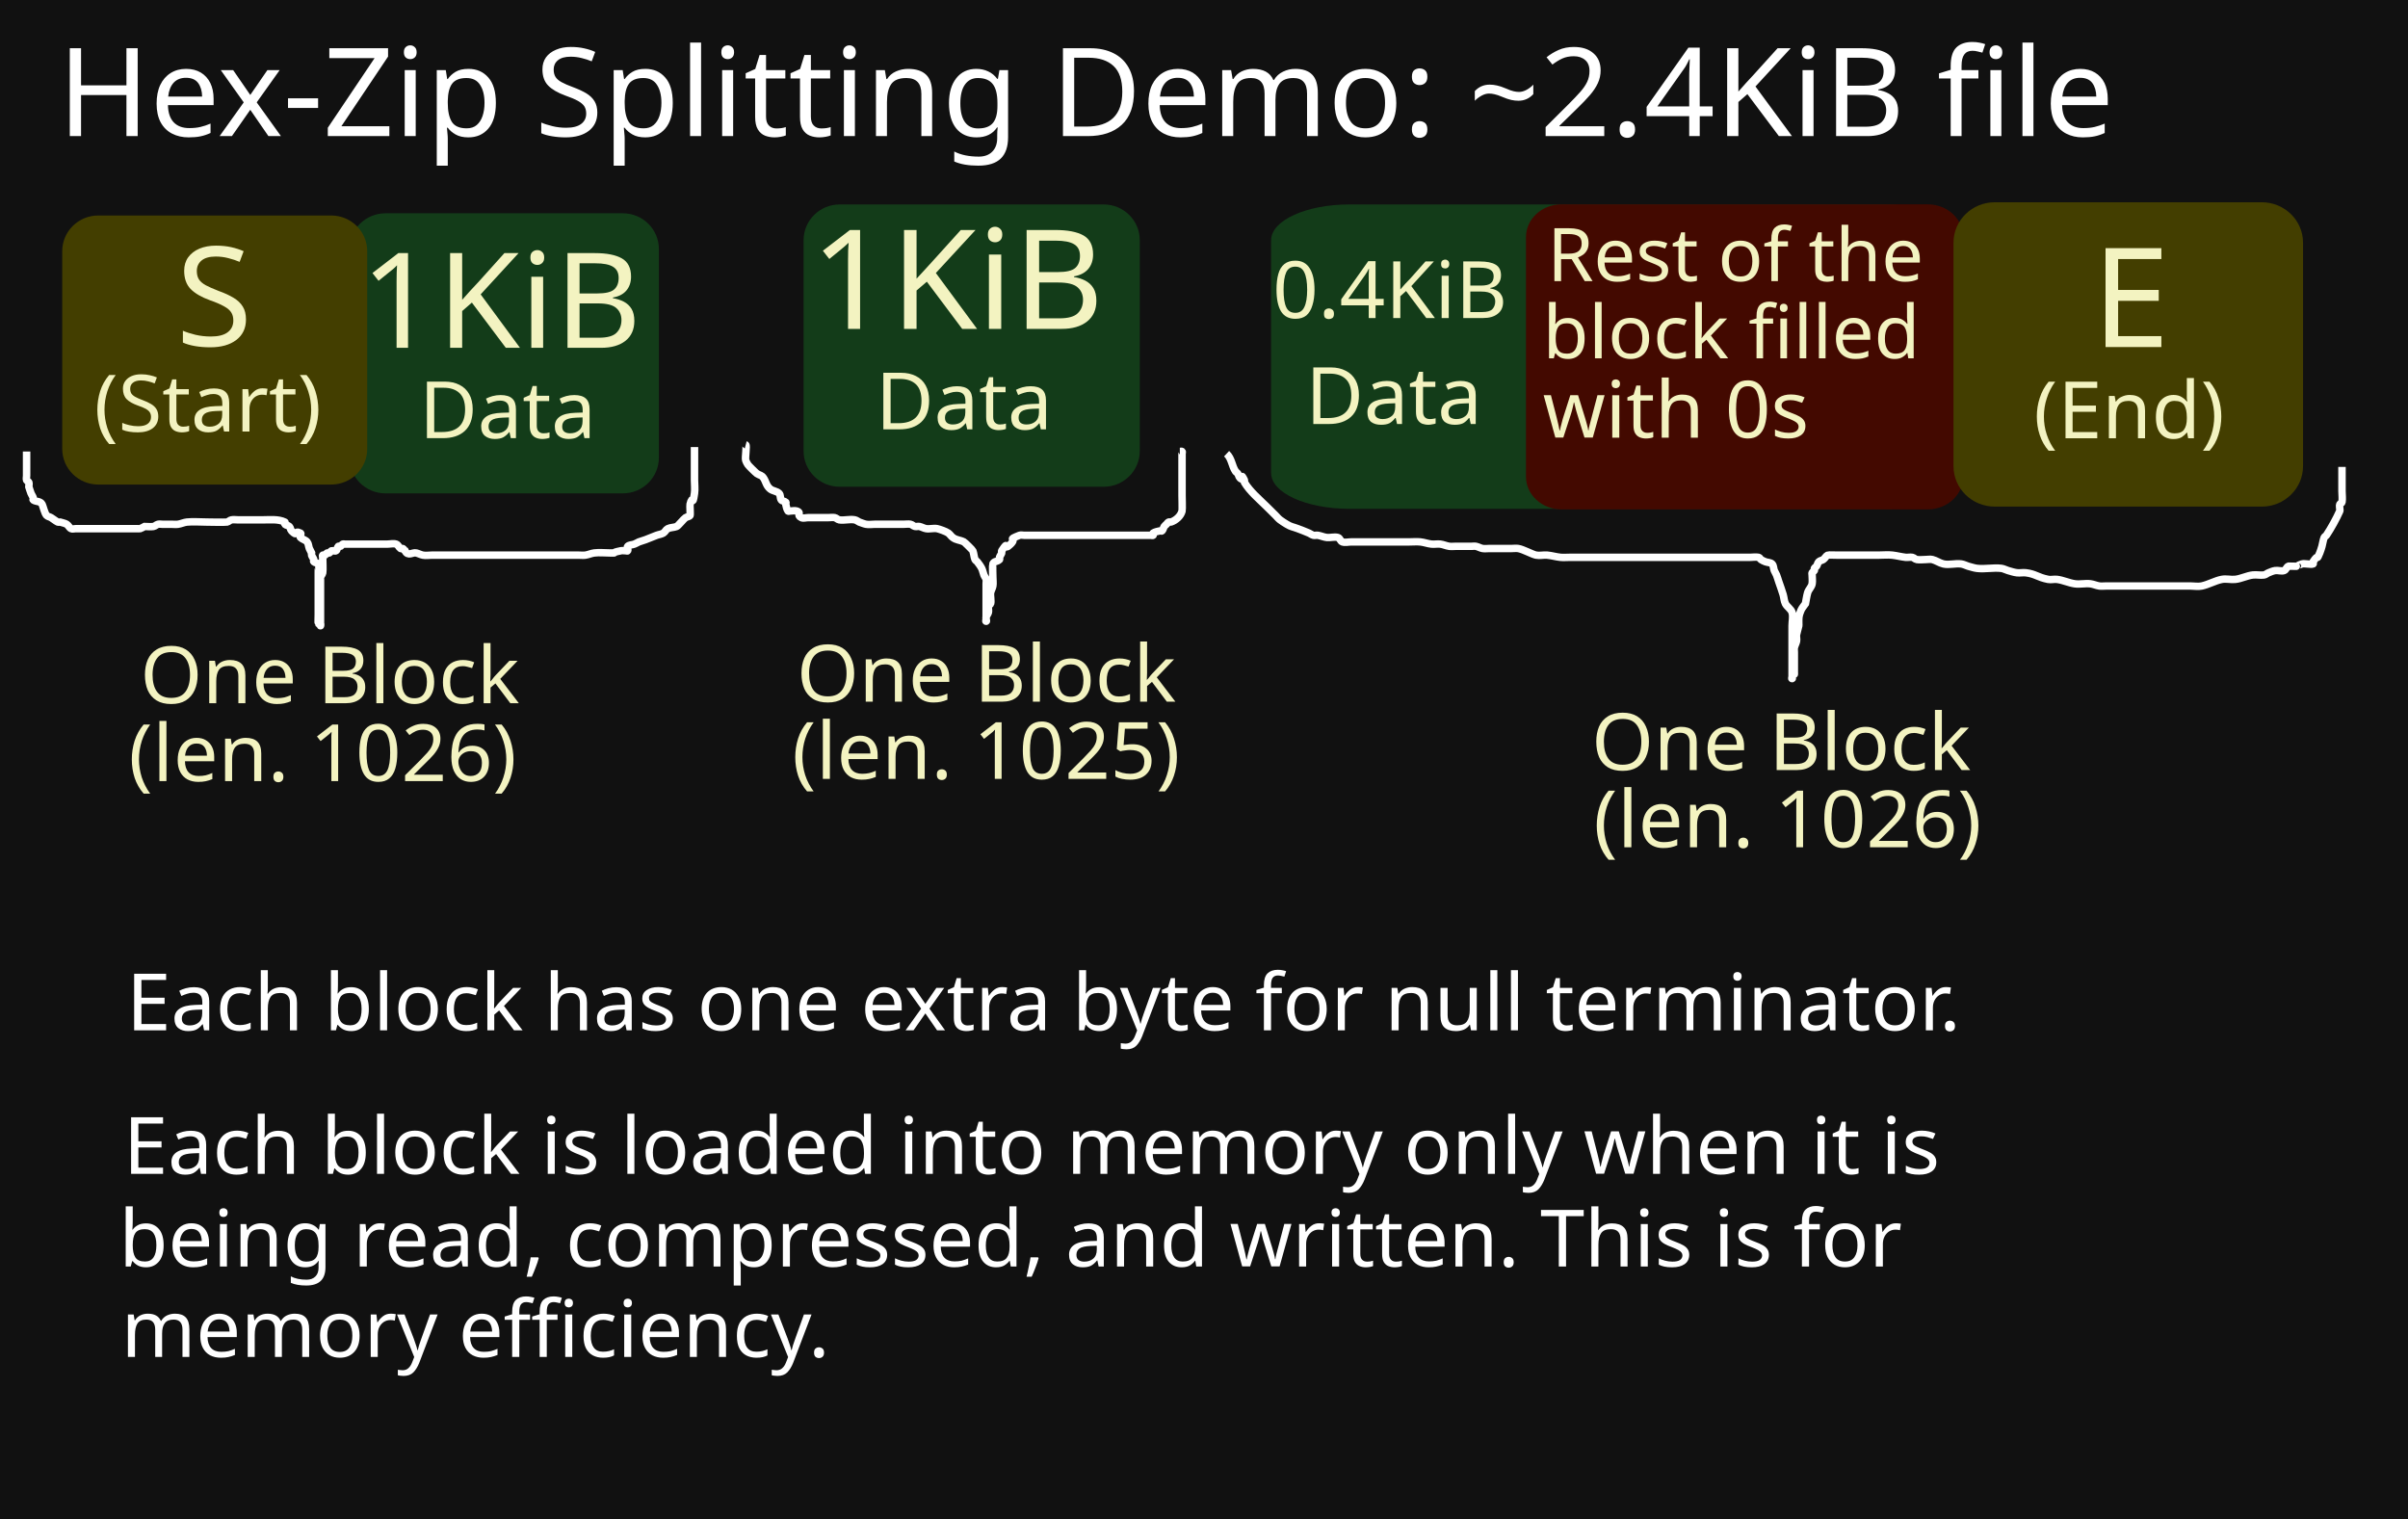
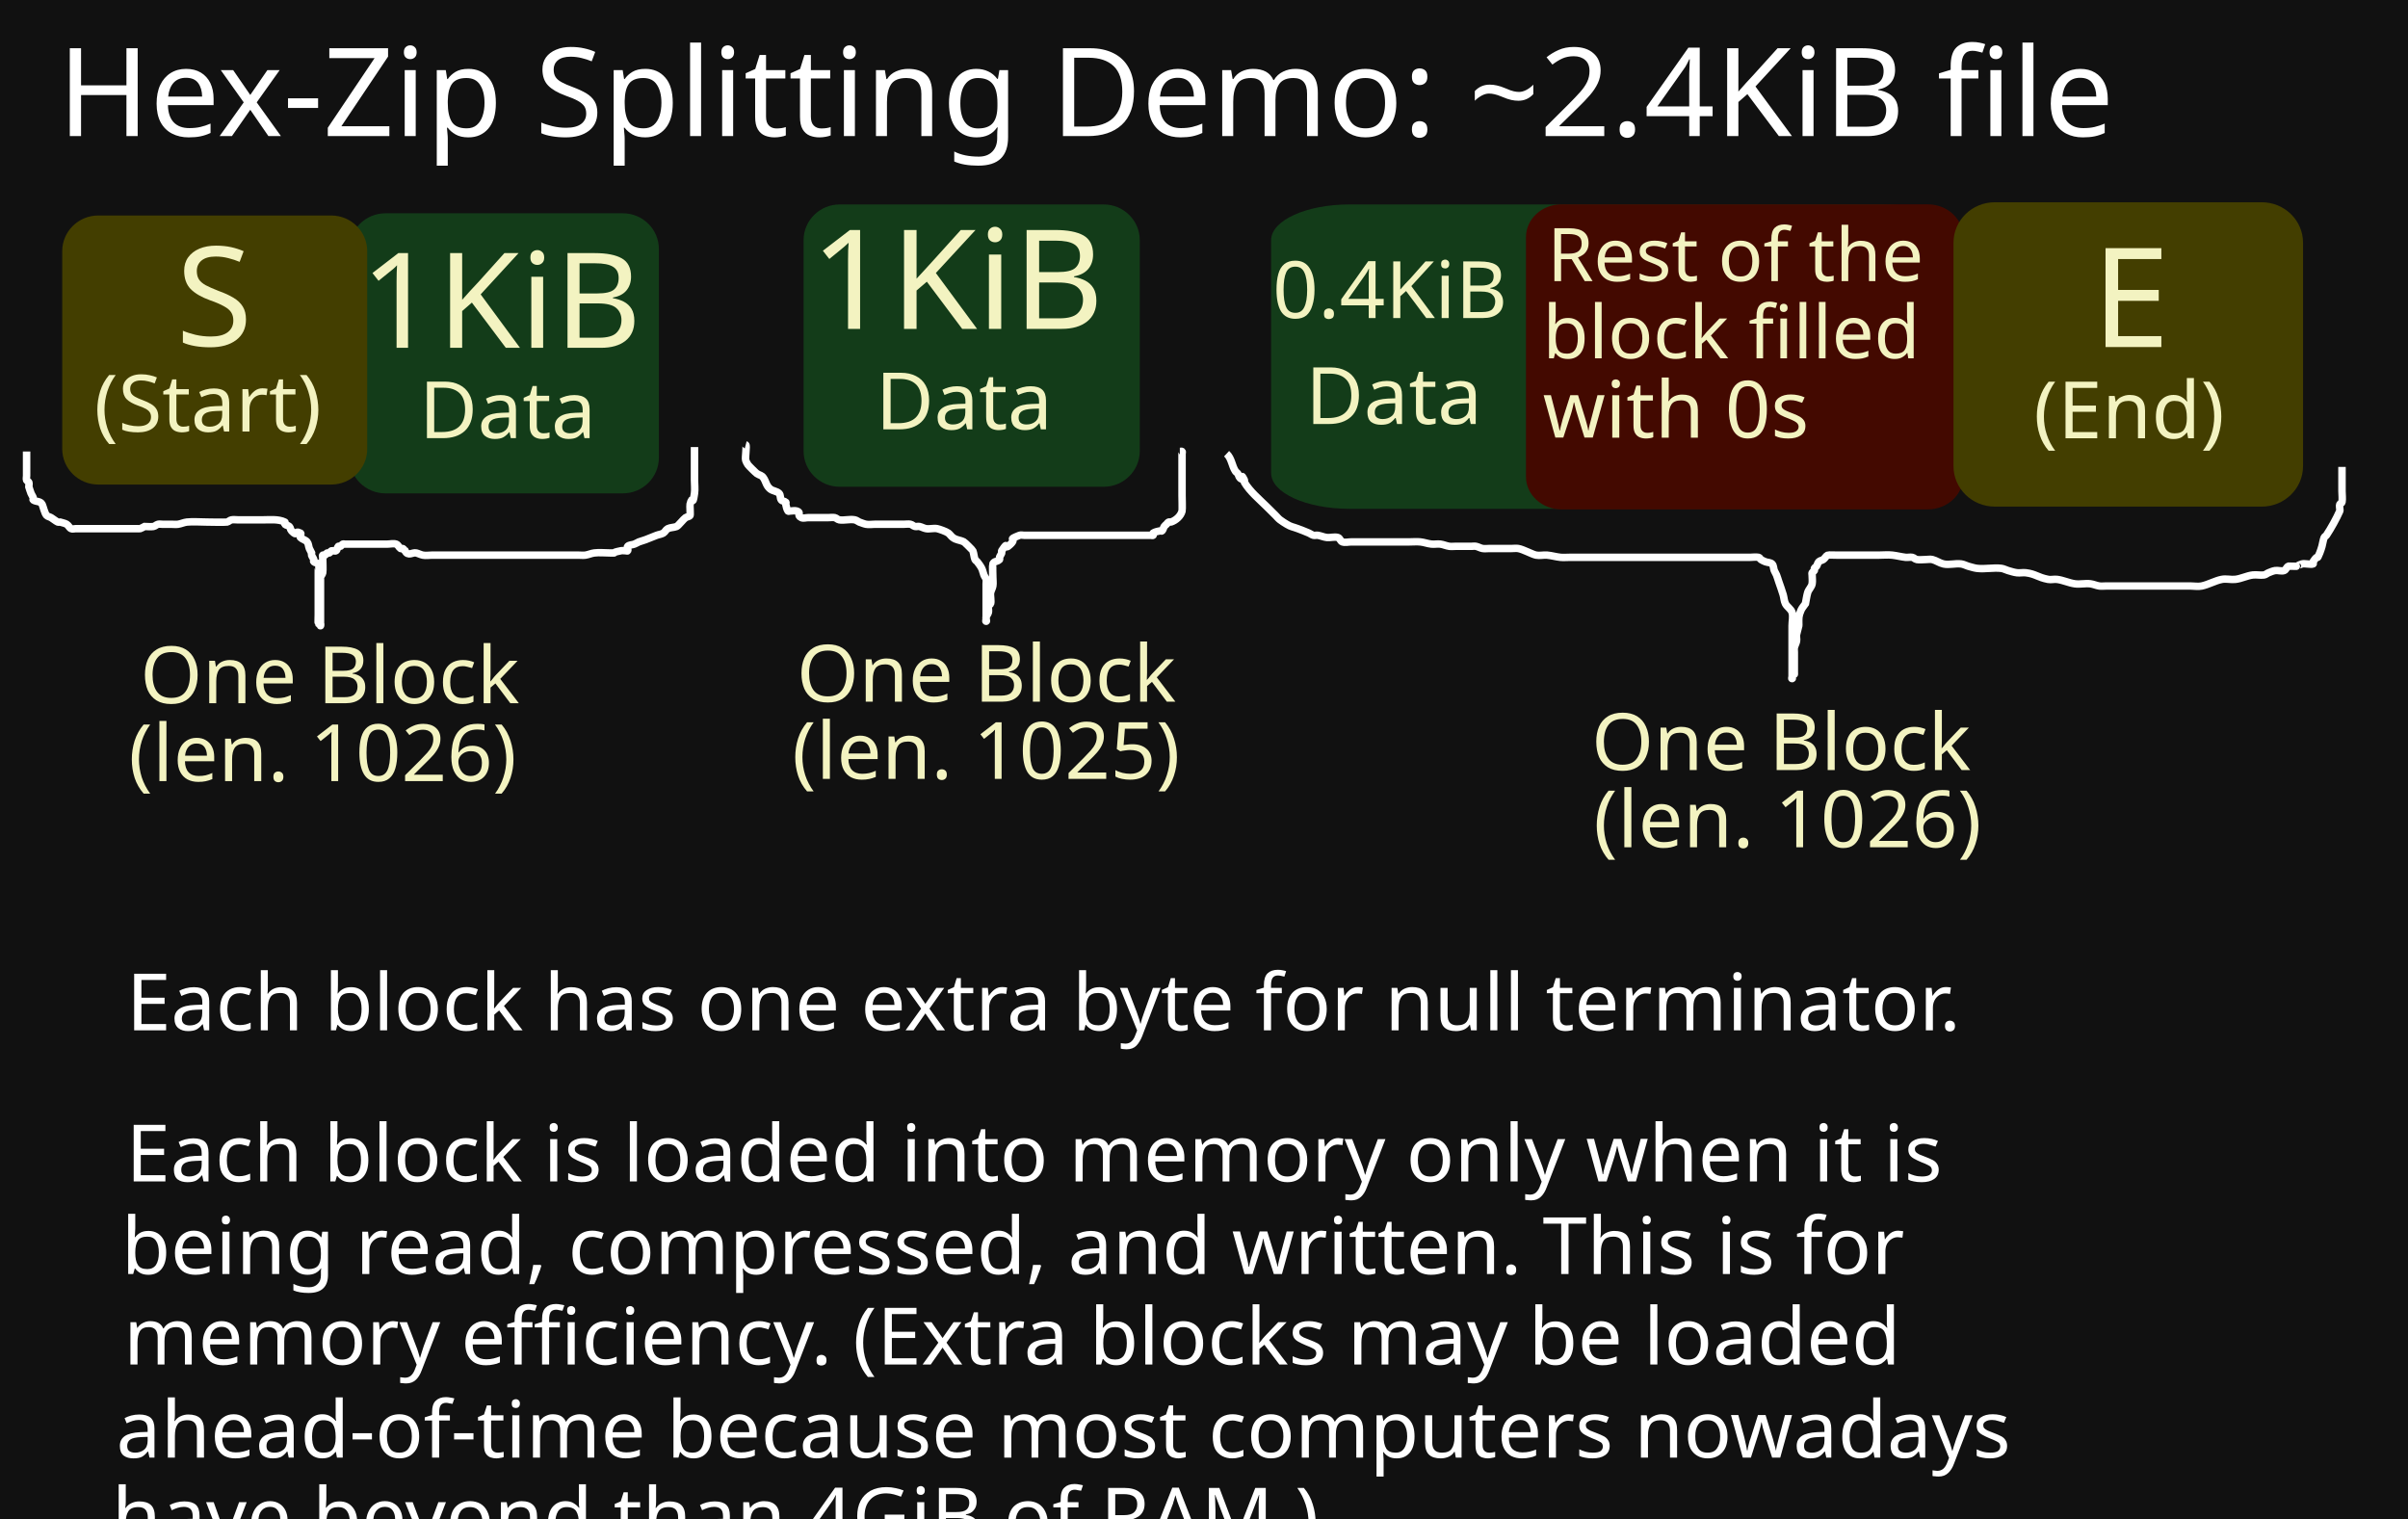
<svg xmlns="http://www.w3.org/2000/svg" xmlns:xlink="http://www.w3.org/1999/xlink" width="144.274mm" height="90.98mm" viewBox="0 0 144.274 90.98" version="1.1" id="svg5">
  <defs id="defs2">
    <linearGradient id="linearGradient944">
      <stop style="stop-color:black;stop-opacity:1;" offset="0" id="stop940" />
      <stop style="stop-color:black;stop-opacity:0;" offset="1" id="stop942" />
    </linearGradient>
    <linearGradient xlink:href="#linearGradient944" id="linearGradient946" x1="104.074" y1="8.477" x2="410.264" y2="8.477" gradientUnits="userSpaceOnUse" />
  </defs>
  <g id="layer1">
    <rect id="rect429" width="169.691" height="119.967" x="-12.964" y="-11.918" style="fill:#111111;fill-opacity:1;stroke-width:0.265" ry="4.495" />
    <text xml:space="preserve" style="font-size:16.589px;line-height:125%;font-family:sans-serif;-inkscape-font-specification:'sans-serif, Normal';letter-spacing:0px;word-spacing:0px;fill:#ffffff;fill-opacity:1;stroke:none;stroke-width:1px;stroke-linecap:butt;stroke-linejoin:miter;stroke-opacity:1;font-weight:normal;font-style:normal;font-stretch:normal;font-variant:normal;font-variant-ligatures:normal;font-variant-caps:normal;font-variant-numeric:normal;font-variant-east-asian:normal" x="102.263" y="13.377" id="text753" transform="matrix(0.4487052,0,0,0.4444877,-42.42494,2.207392)">
      <tspan x="102.263" y="13.377" id="tspan755" style="fill:white;fill-opacity:1;-inkscape-font-specification:'sans-serif, Normal';font-family:sans-serif;font-weight:normal;font-style:normal;font-stretch:normal;font-variant:normal;font-size:16.589px;font-variant-ligatures:normal;font-variant-caps:normal;font-variant-numeric:normal;font-variant-east-asian:normal">Hex-Zip Splitting Demo: ~2.4KiB file</tspan>
    </text>
    <rect style="fill:#133c19;fill-opacity:1;stroke:none;stroke-width:0.064;stroke-linecap:square;stroke-linejoin:round" id="rect1000" width="41.322" height="37.754" x="12.188" y="29.728" transform="matrix(0.4487052,0,0,0.4444877,15.46629,-0.4353314)" ry="4.817" />
    <rect style="fill:#133c19;fill-opacity:1;stroke:none;stroke-width:0.064;stroke-linecap:square;stroke-linejoin:round" id="rect1002" width="44.889" height="38.052" x="54.996" y="30.917" transform="matrix(0.4487052,0,0,0.4444877,23.46969,-1.492421)" ry="4.817" />
    <rect style="fill:#133c19;fill-opacity:1;stroke:none;stroke-width:0.064;stroke-linecap:square;stroke-linejoin:round" id="rect1004" width="42.511" height="41.024" x="104.939" y="27.052" transform="matrix(0.9727176,0,0,0.4444877,-25.91724,0.2253495)" ry="4.817" />
    <text xml:space="preserve" style="font-size:17.877px;line-height:125%;font-family:sans-serif;-inkscape-font-specification:'sans-serif, Normal';letter-spacing:0px;word-spacing:0px;fill:#f3f3c1;fill-opacity:1;stroke:none;stroke-width:1px;stroke-linecap:butt;stroke-linejoin:miter;stroke-opacity:1;font-weight:normal;font-style:normal;font-stretch:normal;font-variant:normal;font-variant-ligatures:normal;font-variant-caps:normal;font-variant-numeric:normal;font-variant-east-asian:normal" x="18.431" y="46.673" id="text1023" transform="matrix(0.4487052,0,0,0.4444877,13.33206,0.09321333)">
      <tspan id="tspan1021" x="18.431" y="46.673">1KiB</tspan>
    </text>
    <text xml:space="preserve" style="font-size:18.667px;line-height:125%;font-family:sans-serif;-inkscape-font-specification:'sans-serif, Normal';letter-spacing:0px;word-spacing:0px;fill:#f3f3c1;fill-opacity:1;stroke:none;stroke-width:1px;stroke-linecap:butt;stroke-linejoin:miter;stroke-opacity:1" x="18.431" y="46.673" id="text1023-3" transform="matrix(0.4487052,0,0,0.4444877,40.29029,-1.040937)">
      <tspan id="tspan1021-6" x="18.431" y="46.673">1KiB</tspan>
    </text>
    <text xml:space="preserve" style="font-size:8.336px;line-height:125%;font-family:sans-serif;-inkscape-font-specification:'sans-serif, Normal';letter-spacing:0px;word-spacing:0px;fill:#f3f3c1;fill-opacity:1;stroke:none;stroke-width:0.447px;stroke-linecap:butt;stroke-linejoin:miter;stroke-opacity:1" x="75.888" y="19.144" id="text1023-1" transform="scale(1.004733,0.9952893)">
      <tspan x="75.888" y="19.144" style="font-style:normal;font-variant:normal;font-weight:normal;font-stretch:normal;font-size:4.764px;font-family:sans-serif;-inkscape-font-specification:'sans-serif, Normal';font-variant-ligatures:normal;font-variant-caps:normal;font-variant-numeric:normal;font-variant-east-asian:normal;stroke-width:0.447px" id="tspan1746">0.4KiB</tspan>
    </text>
    <text xml:space="preserve" style="font-size:18.667px;line-height:125%;font-family:sans-serif;-inkscape-font-specification:'sans-serif, Normal';letter-spacing:0px;word-spacing:0px;fill:#f3f3c1;fill-opacity:1;stroke:none;stroke-width:1px;stroke-linecap:butt;stroke-linejoin:miter;stroke-opacity:1" x="18.431" y="46.673" id="text1023-1-42" transform="matrix(0.4487052,0,0,0.4444877,16.8485,5.506976)">
      <tspan x="18.431" y="46.673" style="font-style:normal;font-variant:normal;font-weight:normal;font-stretch:normal;font-size:10.667px;font-family:sans-serif;-inkscape-font-specification:'sans-serif, Normal';font-variant-ligatures:normal;font-variant-caps:normal;font-variant-numeric:normal;font-variant-east-asian:normal" id="tspan1140-6">Data</tspan>
    </text>
    <rect style="fill:#430900;fill-opacity:1;stroke:none;stroke-width:0.068;stroke-linecap:square;stroke-linejoin:round;stroke-dasharray:none;paint-order:stroke fill markers" id="rect1196" width="59.158" height="44.889" x="138.829" y="26.458" transform="matrix(0.4428242,0,0,0.40719,29.95118,1.468419)" ry="4.817" />
    <text xml:space="preserve" style="font-size:9.977px;line-height:125%;font-family:sans-serif;-inkscape-font-specification:'sans-serif, Normal';letter-spacing:0px;word-spacing:0px;fill:#f3f3c1;fill-opacity:1;stroke:none;stroke-width:1px;stroke-linecap:butt;stroke-linejoin:miter;stroke-opacity:1;font-weight:normal;font-style:normal;font-stretch:normal;font-variant:normal;font-variant-ligatures:normal;font-variant-caps:normal;font-variant-numeric:normal;font-variant-east-asian:normal" x="18.431" y="46.673" id="text1023-1-9" transform="matrix(0.4487052,0,0,0.4444877,84.42768,-3.90314)">
      <tspan x="18.431" y="46.673" style="font-style:normal;font-variant:normal;font-weight:normal;font-stretch:normal;font-size:9.977px;font-family:sans-serif;-inkscape-font-specification:'sans-serif, Normal';font-variant-ligatures:normal;font-variant-caps:normal;font-variant-numeric:normal;font-variant-east-asian:normal" id="tspan1269">Rest of the</tspan>
    </text>
    <text xml:space="preserve" style="font-size:9.977px;line-height:125%;font-family:sans-serif;-inkscape-font-specification:'sans-serif, Normal';letter-spacing:0px;word-spacing:0px;fill:#f3f3c1;fill-opacity:1;stroke:none;stroke-width:1px;stroke-linecap:butt;stroke-linejoin:miter;stroke-opacity:1;font-weight:normal;font-style:normal;font-stretch:normal;font-variant:normal;font-variant-ligatures:normal;font-variant-caps:normal;font-variant-numeric:normal;font-variant-east-asian:normal" x="18.431" y="46.673" id="text1023-1-8" transform="matrix(0.4487052,0,0,0.4444877,84.1609,0.7216264)">
      <tspan x="18.431" y="46.673" style="font-style:normal;font-variant:normal;font-weight:normal;font-stretch:normal;font-size:9.977px;font-family:sans-serif;-inkscape-font-specification:'sans-serif, Normal';font-variant-ligatures:normal;font-variant-caps:normal;font-variant-numeric:normal;font-variant-east-asian:normal" id="tspan1140-1">block filled</tspan>
    </text>
    <text xml:space="preserve" style="font-size:18.667px;line-height:125%;font-family:sans-serif;-inkscape-font-specification:'sans-serif, Normal';letter-spacing:0px;word-spacing:0px;fill:#f3f3c1;fill-opacity:1;stroke:none;stroke-width:1px;stroke-linecap:butt;stroke-linejoin:miter;stroke-opacity:1" x="18.431" y="46.673" id="text1023-1-4" transform="matrix(0.4487052,0,0,0.4444877,84.1609,5.478529)">
      <tspan x="18.431" y="46.673" style="font-style:normal;font-variant:normal;font-weight:normal;font-stretch:normal;font-size:10.667px;font-family:sans-serif;-inkscape-font-specification:'sans-serif, Normal';font-variant-ligatures:normal;font-variant-caps:normal;font-variant-numeric:normal;font-variant-east-asian:normal" id="tspan1140-13">with 0s</tspan>
    </text>
    <rect style="fill:#433e00;fill-opacity:1;stroke:none;stroke-width:0.064;stroke-linecap:square;stroke-linejoin:round;stroke-dasharray:none;paint-order:stroke fill markers" id="rect1387" width="40.727" height="36.268" x="9.81" y="32.106" transform="matrix(0.4487052,0,0,0.4444877,-0.6738892,-1.360285)" ry="4.817" />
    <rect style="fill:#433e00;fill-opacity:1;stroke:none;stroke-width:0.064;stroke-linecap:square;stroke-linejoin:round;stroke-dasharray:none;paint-order:stroke fill markers" id="rect1387-9" width="40.727" height="36.268" x="9.81" y="32.106" transform="matrix(0.5142096,0,0,0.5027812,111.9983,-4.024669)" ry="4.817" />
    <text xml:space="preserve" style="font-size:18.667px;line-height:125%;font-family:sans-serif;-inkscape-font-specification:'sans-serif, Normal';letter-spacing:0px;word-spacing:0px;fill:none;stroke:black;stroke-width:1px;stroke-linecap:butt;stroke-linejoin:miter;stroke-opacity:1" x="24.971" y="42.808" id="text1569" transform="scale(0.2645833)">
      <tspan id="tspan1567" x="24.971" y="42.808" />
    </text>
    <text xml:space="preserve" style="font-size:18.667px;line-height:125%;font-family:sans-serif;-inkscape-font-specification:'sans-serif, Normal';letter-spacing:0px;word-spacing:0px;fill:#f3f3c1;fill-opacity:1;stroke:none;stroke-width:1px;stroke-linecap:butt;stroke-linejoin:miter;stroke-opacity:1" x="18.431" y="46.673" id="text1023-3-5" transform="matrix(0.4487052,0,0,0.4444877,2.260791,-0.02056683)">
      <tspan id="tspan1021-6-0" x="18.431" y="46.673">S</tspan>
    </text>
    <text xml:space="preserve" style="font-size:18.667px;line-height:125%;font-family:sans-serif;-inkscape-font-specification:'sans-serif, Normal';letter-spacing:0px;word-spacing:0px;fill:#f3f3c1;fill-opacity:1;stroke:none;stroke-width:1px;stroke-linecap:butt;stroke-linejoin:miter;stroke-opacity:1" x="18.431" y="46.673" id="text1023-1-6" transform="matrix(0.4487052,0,0,0.4444877,-2.626431,5.110568)">
      <tspan x="18.431" y="46.673" style="font-style:normal;font-variant:normal;font-weight:normal;font-stretch:normal;font-size:10.667px;font-family:sans-serif;-inkscape-font-specification:'sans-serif, Normal';font-variant-ligatures:normal;font-variant-caps:normal;font-variant-numeric:normal;font-variant-east-asian:normal" id="tspan1140-0">(Start)</tspan>
    </text>
    <text xml:space="preserve" style="font-size:18.667px;line-height:125%;font-family:sans-serif;-inkscape-font-specification:'sans-serif, Normal';letter-spacing:0px;word-spacing:0px;fill:#f3f3c1;fill-opacity:1;stroke:none;stroke-width:1px;stroke-linecap:butt;stroke-linejoin:miter;stroke-opacity:1" x="18.431" y="46.673" id="text1023-1-6-9" transform="matrix(0.4487052,0,0,0.4444877,0.1209625,21.38754)">
      <tspan x="18.431" y="46.673" style="font-style:normal;font-variant:normal;font-weight:normal;font-stretch:normal;font-size:10.667px;font-family:sans-serif;-inkscape-font-specification:'sans-serif, Normal';font-variant-ligatures:normal;font-variant-caps:normal;font-variant-numeric:normal;font-variant-east-asian:normal" id="tspan2875">One Block</tspan>
    </text>
    <text xml:space="preserve" style="font-size:18.667px;line-height:125%;font-family:sans-serif;-inkscape-font-specification:'sans-serif, Normal';letter-spacing:0px;word-spacing:0px;fill:#f3f3c1;fill-opacity:1;stroke:none;stroke-width:1px;stroke-linecap:butt;stroke-linejoin:miter;stroke-opacity:1" x="18.431" y="46.673" id="text1023-1-6-9-1" transform="matrix(0.4487052,0,0,0.4444877,39.45635,21.29519)">
      <tspan x="18.431" y="46.673" style="font-style:normal;font-variant:normal;font-weight:normal;font-stretch:normal;font-size:10.667px;font-family:sans-serif;-inkscape-font-specification:'sans-serif, Normal';font-variant-ligatures:normal;font-variant-caps:normal;font-variant-numeric:normal;font-variant-east-asian:normal" id="tspan2875-4">One Block</tspan>
    </text>
    <text xml:space="preserve" style="font-size:18.667px;line-height:125%;font-family:sans-serif;-inkscape-font-specification:'sans-serif, Normal';letter-spacing:0px;word-spacing:0px;fill:#f3f3c1;fill-opacity:1;stroke:none;stroke-width:1px;stroke-linecap:butt;stroke-linejoin:miter;stroke-opacity:1" x="18.431" y="46.673" id="text1023-1-6-9-4" transform="matrix(0.4487052,0,0,0.4444877,87.07656,25.39141)">
      <tspan x="18.431" y="46.673" style="font-style:normal;font-variant:normal;font-weight:normal;font-stretch:normal;font-size:10.667px;font-family:sans-serif;-inkscape-font-specification:'sans-serif, Normal';font-variant-ligatures:normal;font-variant-caps:normal;font-variant-numeric:normal;font-variant-east-asian:normal" id="tspan2875-9">One Block</tspan>
    </text>
    <text xml:space="preserve" style="font-size:8.336px;line-height:125%;font-family:sans-serif;-inkscape-font-specification:'sans-serif, Normal';letter-spacing:0px;word-spacing:0px;fill:#f3f3c1;fill-opacity:1;stroke:none;stroke-width:0.447px;stroke-linecap:butt;stroke-linejoin:miter;stroke-opacity:1" x="124.745" y="20.893" id="text1023-3-5-5" transform="scale(1.004733,0.9952893)">
      <tspan id="tspan1021-6-0-1" x="124.745" y="20.893" style="stroke-width:0.447px">E</tspan>
    </text>
    <text xml:space="preserve" style="font-size:8.336px;line-height:125%;font-family:sans-serif;-inkscape-font-specification:'sans-serif, Normal';letter-spacing:0px;word-spacing:0px;fill:#f3f3c1;fill-opacity:1;stroke:none;stroke-width:0.447px;stroke-linecap:butt;stroke-linejoin:miter;stroke-opacity:1" x="121.273" y="26.383" id="text1023-1-6-3" transform="scale(1.004733,0.9952893)">
      <tspan x="121.273" y="26.383" style="font-style:normal;font-variant:normal;font-weight:normal;font-stretch:normal;font-size:4.764px;font-family:sans-serif;-inkscape-font-specification:'sans-serif, Normal';font-variant-ligatures:normal;font-variant-caps:normal;font-variant-numeric:normal;font-variant-east-asian:normal;stroke-width:0.447px" id="tspan1140-0-5">(End)</tspan>
    </text>
    <text xml:space="preserve" style="font-size:18.667px;line-height:125%;font-family:sans-serif;-inkscape-font-specification:'sans-serif, Normal';letter-spacing:0px;word-spacing:0px;fill:#f3f3c1;fill-opacity:1;stroke:none;stroke-width:1px;stroke-linecap:butt;stroke-linejoin:miter;stroke-opacity:1" x="18.431" y="46.673" id="text1023-1-2" transform="matrix(0.4487052,0,0,0.4444877,44.19344,4.978431)">
      <tspan x="18.431" y="46.673" style="font-style:normal;font-variant:normal;font-weight:normal;font-stretch:normal;font-size:10.667px;font-family:sans-serif;-inkscape-font-specification:'sans-serif, Normal';font-variant-ligatures:normal;font-variant-caps:normal;font-variant-numeric:normal;font-variant-east-asian:normal" id="tspan1140-4">Data</tspan>
    </text>
    <text xml:space="preserve" style="font-size:8.336px;line-height:125%;font-family:sans-serif;-inkscape-font-specification:'sans-serif, Normal';letter-spacing:0px;word-spacing:0px;fill:#f3f3c1;fill-opacity:1;stroke:none;stroke-width:0.447px;stroke-linecap:butt;stroke-linejoin:miter;stroke-opacity:1" x="77.846" y="25.521" id="text1023-1-0" transform="scale(1.004733,0.9952893)">
      <tspan x="77.846" y="25.521" style="font-style:normal;font-variant:normal;font-weight:normal;font-stretch:normal;font-size:4.764px;font-family:sans-serif;-inkscape-font-specification:'sans-serif, Normal';font-variant-ligatures:normal;font-variant-caps:normal;font-variant-numeric:normal;font-variant-east-asian:normal;stroke-width:0.447px" id="tspan1140">Data</tspan>
    </text>
    <path style="fill:none;stroke:white;stroke-width:1px;stroke-linecap:butt;stroke-linejoin:miter;stroke-opacity:1" d="m 2.675,61.834 c 9e-16,1.09 0,2.18 0,3.27 c 0,0.198 -0.063,0.407 0,0.595 c 0.044,0.133 0.253,0.164 0.297,0.297 c 0.063,0.188 0,0.396 0,0.595 c 0.099,0.297 0.181,0.601 0.297,0.892 c 0.082,0.206 0.227,0.384 0.297,0.595 c 0.031,0.094 -0.082,0.242 0,0.297 c 0.411,0.274 0.945,0.106 1.189,0.595 c 0.116,0.232 0.335,1.227 0.595,1.486 c 0.157,0.157 0.405,0.183 0.595,0.297 c 0.306,0.184 0.572,0.435 0.892,0.595 c 0.089,0.044 0.198,0 0.297,0 c 0.297,0.099 0.623,0.136 0.892,0.297 c 0.24,0.144 0.344,0.469 0.595,0.595 c 0.177,0.089 0.396,0 0.595,0 c 0.793,0 1.585,0 2.378,0 c 1.387,0 2.775,0 4.162,0 c 0.595,0 1.189,0 1.784,0 c 0.099,0 0.203,0.031 0.297,0 c 0.21,-0.07 0.396,-0.198 0.595,-0.297 c 0.396,0 0.798,0.065 1.189,0 c 0.219,-0.036 0.38,-0.244 0.595,-0.297 c 0.192,-0.048 0.396,0 0.595,0 c 0.396,0 0.793,0 1.189,0 c 0.297,0 0.598,0.042 0.892,0 c 0.404,-0.058 0.783,-0.252 1.189,-0.297 c 0.777,-0.086 1.845,0 2.675,0 c 0.202,0 2.426,0.05 2.675,0 c 0.217,-0.043 0.377,-0.254 0.595,-0.297 c 0.292,-0.058 0.595,0 0.892,0 c 0.297,0 0.595,0 0.892,0 c 0.793,0 1.585,0 2.378,0 c 0.944,0 2.1,-0.139 2.973,0.297 c 0.089,0.044 -0.07,0.227 0,0.297 c 0.157,0.157 0.438,0.141 0.595,0.297 c 0.157,0.157 0.141,0.438 0.297,0.595 c 0.912,0.912 0.247,-0.174 1.189,0.297 c 0.177,0.089 -0.14,0.454 0,0.595 c 0.253,0.253 0.669,0.316 0.892,0.595 c 0.196,0.245 0.181,0.601 0.297,0.892 c 0.099,0.198 0.198,0.396 0.297,0.595 c 0,0.099 -0.031,0.203 0,0.297 c 0.07,0.21 0.227,0.384 0.297,0.595 c 0.031,0.094 -0.07,0.227 0,0.297 c 0.157,0.157 0.472,0.113 0.595,0.297 c 0.02,0.03 0,1.02 0,1.189 c 0,1.09 0,2.18 0,3.27 c 0,0.793 0,1.585 0,2.378 c 0,0.186 -0.037,1.152 0,1.189 c 0.07,0.07 0.227,-0.07 0.297,0 c 0.07,0.07 0,0.396 0,0.297 c 0,-1.486 0,-2.973 0,-4.459 c 0,-0.595 0,-1.189 0,-1.784 c 0,-0.099 -0.031,-0.203 0,-0.297 c 0.07,-0.21 0.254,-0.377 0.297,-0.595 c 0.064,-0.32 0,-1.612 0,-2.081 c 0,-0.099 -0.07,-0.227 0,-0.297 c 0.07,-0.07 0.209,0.044 0.297,0 c 0.125,-0.063 0.172,-0.235 0.297,-0.297 c 0.089,-0.044 0.209,0.044 0.297,0 c 0.125,-0.063 0.164,-0.253 0.297,-0.297 c 0.188,-0.063 0.43,0.11 0.595,0 c 0.184,-0.123 0.141,-0.438 0.297,-0.595 c 0.07,-0.07 0.209,0.044 0.297,0 c 0.125,-0.063 0.172,-0.235 0.297,-0.297 c 0.089,-0.044 0.198,0 0.297,0 c 0.099,0 0.198,0 0.297,0 c 0.793,0 1.585,0 2.378,0 c 0.991,0 1.982,0 2.973,0 c 0.396,0 0.813,-0.125 1.189,0 c 0.266,0.089 0.361,0.439 0.595,0.595 c 0.082,0.055 0.209,-0.044 0.297,0 c 0.125,0.063 0.167,0.245 0.297,0.297 c 0.396,0.827 0.996,0.175 1.486,0.297 c 0.304,0.076 0.585,0.236 0.892,0.297 c 0.389,0.078 0.793,0 1.189,0 c 1.09,0 2.18,0 3.27,0 c 2.973,0 5.946,0 8.918,0 c 1.685,0 3.369,0 5.054,0 c 0.793,0 1.585,0 2.378,0 c 0.297,0 0.598,0.042 0.892,0 c 0.404,-0.058 0.784,-0.247 1.189,-0.297 c 0.688,-0.086 1.387,0 2.081,0 c 1.363,0 -0.313,0.063 1.486,-0.297 c 0.194,-0.039 0.396,0 0.595,0 c 0.099,0 0.253,0.089 0.297,0 c 0.089,-0.177 -0.14,-0.454 0,-0.595 c 0.222,-0.222 0.601,-0.181 0.892,-0.297 c 0.206,-0.082 0.396,-0.198 0.595,-0.297 c 0.297,-0.099 0.598,-0.187 0.892,-0.297 c 0.5,-0.187 0.987,-0.407 1.486,-0.595 c 0.293,-0.11 0.623,-0.136 0.892,-0.297 c 0.24,-0.144 0.344,-0.469 0.595,-0.595 c 0.365,-0.183 0.81,-0.146 1.189,-0.297 c 0.197,-0.079 0.927,-1.014 1.189,-1.189 c 0.184,-0.123 0.472,-0.113 0.595,-0.297 c 0.059,-0.088 -0.037,-1.339 0,-1.486 c 0.383,-1.531 0.305,0.543 0.595,-1.486 c 0.084,-0.589 0,-1.189 0,-1.784 c 0,-1.486 0,-2.973 0,-4.459" id="path2846" transform="matrix(0.4487052,0,0,0.4444877,0.3932304,-0.4353314)" />
    <path style="fill:none;stroke:white;stroke-width:1px;stroke-linecap:butt;stroke-linejoin:miter;stroke-opacity:1" d="m 98.696,60.942 c 0.182,0.047 -0.109,1.754 0,2.081 c 0.07,0.21 0.174,0.41 0.297,0.595 c 0.097,0.145 1.044,1.092 1.189,1.189 c 0.433,0.289 0.619,0.186 0.892,0.595 c 0.355,0.532 0.339,1.026 0.892,1.486 c 0.34,0.284 0.876,0.281 1.189,0.595 c 0.222,0.222 0.109,0.641 0.297,0.892 c 0.133,0.177 0.438,0.141 0.595,0.297 c 0.07,0.07 -0.024,0.201 0,0.297 c 0.076,0.304 0.123,0.631 0.297,0.892 c 0.055,0.082 0.198,0 0.297,0 c 0.297,0 0.61,-0.094 0.892,0 c 0.687,0.229 -0.134,0.528 0.595,0.892 c 0.266,0.133 0.595,0 0.892,0 c 0.892,0 1.784,0 2.675,0 c 0.297,0 0.6,-0.058 0.892,0 c 0.217,0.043 0.376,0.261 0.595,0.297 c 0.684,0.114 1.401,-0.136 2.081,0 c 0.217,0.043 0.396,0.198 0.595,0.297 c 0.297,0.099 0.585,0.236 0.892,0.297 c 0.389,0.078 0.793,0 1.189,0 c 0.892,0 1.784,0 2.675,0 c 0.396,0 0.793,0 1.189,0 c 0.297,0 0.6,-0.058 0.892,0 c 0.217,0.043 0.38,0.244 0.595,0.297 c 0.192,0.048 0.4,-0.039 0.595,0 c 0.307,0.061 0.583,0.246 0.892,0.297 c 0.489,0.081 1.001,-0.097 1.486,0 c 0.273,0.055 1.198,0.378 1.486,0.595 c 0.224,0.168 0.37,0.426 0.595,0.595 c 0.52,0.39 0.887,0.295 1.486,0.595 c 0.123,0.062 1.149,1.089 1.189,1.189 c 0.152,0.379 0.146,0.81 0.297,1.189 c 0.052,0.13 0.213,0.185 0.297,0.297 c 0.214,0.286 0.435,0.572 0.595,0.892 c 0.14,0.28 0.181,0.601 0.297,0.892 c 0.082,0.206 0.244,0.38 0.297,0.595 c 0.048,0.192 0,0.396 0,0.595 c 0,0.595 0,1.189 0,1.784 c 0,0.694 0,1.387 0,2.081 c 0,0.297 0,0.595 0,0.892 c 0,0.099 -0.099,0.297 0,0.297 c 0.124,0 -0.078,-0.362 0,-0.595 c 0.07,-0.21 0.244,-0.38 0.297,-0.595 c 0.048,-0.192 0,-0.396 0,-0.595 c 0,-0.099 -0.044,-0.209 0,-0.297 c 0.063,-0.125 0.253,-0.164 0.297,-0.297 c 0.112,-0.336 -0.073,-1.12 0,-1.486 c 0.061,-0.307 0.246,-0.583 0.297,-0.892 c 0.065,-0.391 0,-0.793 0,-1.189 c 0,-0.069 -0.053,-1.677 0,-1.784 c 0.228,-0.455 0.53,-0.232 0.892,-0.595 c 0.07,-0.07 -0.031,-0.203 0,-0.297 c 0.07,-0.21 0.227,-0.384 0.297,-0.595 c 0.031,-0.094 -0.055,-0.215 0,-0.297 c 1.069,-1.604 0.093,0.205 1.189,-0.892 c 0.922,-0.922 -0.637,-0.459 1.189,-1.189 c 0.184,-0.074 0.396,0 0.595,0 c 0.396,0 0.793,0 1.189,0 c 1.387,0 2.775,0 4.162,0 c 2.973,0 5.946,0 8.918,0 c 0.892,0 1.784,0 2.675,0 c 0.099,0 0.227,0.07 0.297,0 c 0.07,-0.07 -0.082,-0.242 0,-0.297 c 0.261,-0.174 0.588,-0.221 0.892,-0.297 c 0.096,-0.024 0.227,0.07 0.297,0 c 0.157,-0.157 0.174,-0.41 0.297,-0.595 c 0.078,-0.117 0.198,-0.198 0.297,-0.297 c 0.099,-0.099 0.172,-0.235 0.297,-0.297 c 0.089,-0.044 0.203,0.031 0.297,0 c 0.655,-0.218 1.313,-0.794 1.486,-1.486 c 0.05,-0.201 0,-1.89 0,-2.081 c 0,-1.585 0,-3.171 0,-4.756 c 0,-0.297 0,-0.595 0,-0.892 c 0,-0.099 0.07,-0.227 0,-0.297 c -0.07,-0.07 -0.198,0 -0.297,0" id="path2879" transform="matrix(0.4487052,0,0,0.4444877,0.3932304,-0.4353314)" />
    <path style="fill:none;stroke:white;stroke-width:1px;stroke-linecap:butt;stroke-linejoin:miter;stroke-opacity:1" d="m 162.908,62.131 c 0.682,0.627 0.697,1.641 1.189,2.378 c 0.078,0.117 0.22,0.181 0.297,0.297 c 0.123,0.184 0.141,0.438 0.297,0.595 c 0.615,0.615 -0.024,-0.94 0.595,0.297 c 0.044,0.089 -0.051,0.212 0,0.297 c 0.753,1.255 1.949,2.246 2.973,3.27 c 0.396,0.396 0.793,0.793 1.189,1.189 c 0.198,0.198 0.37,0.426 0.595,0.595 c 0.286,0.214 0.585,0.411 0.892,0.595 c 0.63,0.378 0.73,0.311 1.486,0.595 c 0.5,0.187 0.996,0.384 1.486,0.595 c 0.204,0.087 0.38,0.244 0.595,0.297 c 0.192,0.048 0.399,-0.033 0.595,0 c 0.403,0.067 0.783,0.252 1.189,0.297 c 0.492,0.055 1.01,-0.136 1.486,0 c 0.269,0.077 0.329,0.506 0.595,0.595 c 0.376,0.125 0.793,0 1.189,0 c 0.595,0 1.189,0 1.784,0 c 1.585,0 3.171,0 4.756,0 c 0.396,0 0.793,0 1.189,0 c 0.495,0 0.993,-0.049 1.486,0 c 0.503,0.05 0.984,0.241 1.486,0.297 c 0.394,0.044 0.796,-0.049 1.189,0 c 0.405,0.051 0.785,0.239 1.189,0.297 c 0.294,0.042 0.595,0 0.892,0 c 0.694,0 1.387,0 2.081,0 c 0.198,0 0.4,-0.039 0.595,0 c 0.307,0.061 0.583,0.246 0.892,0.297 c 0.293,0.049 0.595,0 0.892,0 c 0.991,0 1.982,0 2.973,0 c 0.297,0 0.599,-0.049 0.892,0 c 0.67,0.112 1.841,0.784 2.378,0.892 c 0.486,0.097 0.993,-0.045 1.486,0 c 0.6,0.055 1.184,0.237 1.784,0.297 c 0.394,0.039 0.793,0 1.189,0 c 1.09,0 2.18,0 3.27,0 c 4.856,0 9.711,0 14.567,0 c 1.288,0 2.576,0 3.865,0 c 0.793,0 1.585,0 2.378,0 c 0.396,0 0.8,-0.078 1.189,0 c 0.137,0.027 0.181,0.22 0.297,0.297 c 0.184,0.123 0.389,0.215 0.595,0.297 c 0.291,0.116 0.67,0.076 0.892,0.297 c 0.222,0.222 0.181,0.601 0.297,0.892 c 0.082,0.206 0.215,0.389 0.297,0.595 c 0.116,0.291 0.198,0.595 0.297,0.892 c 0.198,0.595 0.422,1.181 0.595,1.784 c 0.112,0.393 0.115,0.824 0.297,1.189 c 0.222,0.443 0.749,0.715 0.892,1.189 c 0.171,0.569 0,1.189 0,1.784 c 0,0.694 0,1.387 0,2.081 c 0,1.189 0,2.378 0,3.567 c 0,0.396 0,0.793 0,1.189 c 0,0.099 -0.099,0.297 0,0.297 c 0.099,0 -0.044,-0.209 0,-0.297 c 0.367,-0.735 0.297,0.103 0.297,-0.595 c 0,-0.892 0,-1.784 0,-2.675 c 0,-0.198 -0.039,-0.4 0,-0.595 c 0.061,-0.307 0.236,-0.585 0.297,-0.892 c 0.057,-0.286 -0.057,-0.606 0,-0.892 c 0.08,-0.401 0.217,-0.788 0.297,-1.189 c 0.019,-0.097 0,-0.198 0,-0.297 c 0,-0.724 -0.048,-0.978 0.297,-1.784 c 0.141,-0.328 0.396,-0.595 0.595,-0.892 c 0.099,-0.495 0.158,-1.001 0.297,-1.486 c 0.122,-0.426 0.522,-0.752 0.595,-1.189 c 0.065,-0.391 0,-0.793 0,-1.189 c 0,-0.099 -0.044,-0.209 0,-0.297 c 0.063,-0.125 0.235,-0.172 0.297,-0.297 c 0.044,-0.089 -0.044,-0.209 0,-0.297 c 0.063,-0.125 0.22,-0.181 0.297,-0.297 c 0.123,-0.184 0.141,-0.438 0.297,-0.595 c 0.157,-0.157 0.41,-0.174 0.595,-0.297 c 0.233,-0.155 0.344,-0.469 0.595,-0.595 c 0.067,-0.033 1.118,0 1.189,0 c 0.793,0 1.585,0 2.378,0 c 1.09,0 2.18,0 3.27,0 c 0.595,0 1.193,-0.066 1.784,0 c 0.599,0.067 1.185,0.231 1.784,0.297 c 0.295,0.033 0.6,-0.058 0.892,0 c 0.217,0.043 0.376,0.261 0.595,0.297 c 0.391,0.065 0.793,0 1.189,0 c 0.297,0 0.603,-0.072 0.892,0 c 0.518,0.129 0.965,0.479 1.486,0.595 c 0.774,0.172 1.593,-0.112 2.378,0 c 0.31,0.044 0.595,0.198 0.892,0.297 c 0.396,0.099 0.784,0.247 1.189,0.297 c 1.073,0.134 2.197,-0.134 3.27,0 c 0.311,0.039 0.591,0.211 0.892,0.297 c 0.393,0.112 0.784,0.247 1.189,0.297 c 0.393,0.049 0.796,-0.049 1.189,0 c 1.318,0.165 1.536,0.604 2.973,0.892 c 0.389,0.078 0.796,-0.049 1.189,0 c 0.811,0.101 1.569,0.479 2.378,0.595 c 0.687,0.098 1.393,-0.086 2.081,0 c 0.405,0.051 0.785,0.239 1.189,0.297 c 0.294,0.042 0.595,0 0.892,0 c 0.694,0 1.387,0 2.081,0 c 2.081,0 4.162,0 6.243,0 c 0.991,0 1.982,0 2.973,0 c 0.495,0 1.002,0.104 1.486,0 c 0.919,-0.197 1.754,-0.707 2.675,-0.892 c 0.583,-0.117 1.192,0.059 1.784,0 c 0.813,-0.081 1.566,-0.504 2.378,-0.595 c 0.492,-0.055 0.996,0.07 1.486,0 c 0.219,-0.031 0.389,-0.215 0.595,-0.297 c 0.291,-0.116 0.582,-0.253 0.892,-0.297 c 0.392,-0.056 0.813,0.125 1.189,0 c 0.266,-0.089 0.329,-0.506 0.595,-0.595 c 2.26,0 0.36,0.177 1.784,-0.297 c 0.315,-0.105 1.243,0.122 1.486,0 c 0.089,-0.044 -0.055,-0.215 0,-0.297 c 0.86,-1.289 0.384,0.082 0.892,-1.189 c 0.116,-0.291 0.211,-0.591 0.297,-0.892 c 0.112,-0.393 0.146,-0.81 0.297,-1.189 c 0.052,-0.13 0.22,-0.181 0.297,-0.297 c 0.587,-0.881 1.377,-2.322 1.784,-3.27 c 0.039,-0.091 0,-0.198 0,-0.297 c 0,-0.198 -0.063,-0.407 0,-0.595 c 0.044,-0.133 0.274,-0.159 0.297,-0.297 c 0.081,-0.489 0,-0.991 0,-1.486 c 0,-1.09 0,-2.18 0,-3.27" id="path2883" transform="matrix(0.4487052,0,0,0.4444877,0.3932304,-0.4353314)" />
-     <text xml:space="preserve" style="font-size:18.667px;line-height:125%;font-family:sans-serif;-inkscape-font-specification:'sans-serif, Normal';letter-spacing:0px;word-spacing:0px;fill:white;fill-opacity:1;stroke:none;stroke-width:1px;stroke-linecap:butt;stroke-linejoin:miter;stroke-opacity:1" x="18.431" y="46.673" id="text1023-1-6-9-7" transform="matrix(0.4487052,0,0,0.4444877,-0.877171,49.58478)">
-       <tspan x="18.431" y="46.673" style="font-style:normal;font-variant:normal;font-weight:normal;font-stretch:normal;font-size:10.667px;font-family:sans-serif;-inkscape-font-specification:'sans-serif, Normal';font-variant-ligatures:normal;font-variant-caps:normal;font-variant-numeric:normal;font-variant-east-asian:normal;fill:white;fill-opacity:1" id="tspan2875-2">Each block is loaded into memory only when it is</tspan>
+     <text xml:space="preserve" style="font-size:8.336px;line-height:125%;font-family:sans-serif;-inkscape-font-specification:'sans-serif, Normal';letter-spacing:0px;word-spacing:0px;fill:#ffffff;fill-opacity:1;stroke:none;stroke-width:0.447px;stroke-linecap:butt;stroke-linejoin:miter;stroke-opacity:1" x="7.505" y="71.115" id="text1023-1-6-9-7" transform="scale(1.004733,0.9952893)">
+       <tspan x="7.505" y="71.115" style="font-style:normal;font-variant:normal;font-weight:normal;font-stretch:normal;font-size:4.764px;font-family:sans-serif;-inkscape-font-specification:'sans-serif, Normal';font-variant-ligatures:normal;font-variant-caps:normal;font-variant-numeric:normal;font-variant-east-asian:normal;fill:#ffffff;fill-opacity:1;stroke-width:0.447px" id="tspan2875-2">Each block is loaded into memory only when it is</tspan>
    </text>
-     <text xml:space="preserve" style="font-size:18.667px;line-height:125%;font-family:sans-serif;-inkscape-font-specification:'sans-serif, Normal';letter-spacing:0px;word-spacing:0px;fill:white;fill-opacity:1;stroke:none;stroke-width:1px;stroke-linecap:butt;stroke-linejoin:miter;stroke-opacity:1" x="18.431" y="46.673" id="text1023-1-6-9-8" transform="matrix(0.4487052,0,0,0.4444877,-1.143951,55.1345)">
-       <tspan x="18.431" y="46.673" style="font-style:normal;font-variant:normal;font-weight:normal;font-stretch:normal;font-size:10.667px;font-family:sans-serif;-inkscape-font-specification:'sans-serif, Normal';font-variant-ligatures:normal;font-variant-caps:normal;font-variant-numeric:normal;font-variant-east-asian:normal;fill:white;fill-opacity:1" id="tspan2875-5">being read, compressed, and written. This is for</tspan>
+     <text xml:space="preserve" style="font-size:8.336px;line-height:125%;font-family:sans-serif;-inkscape-font-specification:'sans-serif, Normal';letter-spacing:0px;word-spacing:0px;fill:#ffffff;fill-opacity:1;stroke:none;stroke-width:0.447px;stroke-linecap:butt;stroke-linejoin:miter;stroke-opacity:1" x="7.24" y="76.691" id="text1023-1-6-9-8" transform="scale(1.004733,0.9952893)">
+       <tspan x="7.24" y="76.691" style="font-style:normal;font-variant:normal;font-weight:normal;font-stretch:normal;font-size:4.764px;font-family:sans-serif;-inkscape-font-specification:'sans-serif, Normal';font-variant-ligatures:normal;font-variant-caps:normal;font-variant-numeric:normal;font-variant-east-asian:normal;fill:#ffffff;fill-opacity:1;stroke-width:0.447px" id="tspan2875-5">being read, compressed, and written. This is for</tspan>
    </text>
-     <text xml:space="preserve" style="font-size:18.667px;line-height:125%;font-family:sans-serif;-inkscape-font-specification:'sans-serif, Normal';letter-spacing:0px;word-spacing:0px;fill:white;fill-opacity:1;stroke:none;stroke-width:1px;stroke-linecap:butt;stroke-linejoin:miter;stroke-opacity:1" x="18.431" y="46.673" id="text1023-1-6-9-18" transform="matrix(0.4487052,0,0,0.4444877,-1.010561,60.55208)">
-       <tspan x="18.431" y="46.673" style="font-style:normal;font-variant:normal;font-weight:normal;font-stretch:normal;font-size:10.667px;font-family:sans-serif;-inkscape-font-specification:'sans-serif, Normal';font-variant-ligatures:normal;font-variant-caps:normal;font-variant-numeric:normal;font-variant-east-asian:normal;fill:white;fill-opacity:1" id="tspan2875-44">memory efficiency.</tspan>
+     <text xml:space="preserve" style="font-size:8.336px;line-height:125%;font-family:sans-serif;-inkscape-font-specification:'sans-serif, Normal';letter-spacing:0px;word-spacing:0px;fill:#ffffff;fill-opacity:1;stroke:none;stroke-width:0.447px;stroke-linecap:butt;stroke-linejoin:miter;stroke-opacity:1" x="7.373" y="82.134" id="text1023-1-6-9-18" transform="scale(1.004733,0.9952893)">
+       <tspan x="7.373" y="82.134" style="font-style:normal;font-variant:normal;font-weight:normal;font-stretch:normal;font-size:4.764px;font-family:sans-serif;-inkscape-font-specification:'sans-serif, Normal';font-variant-ligatures:normal;font-variant-caps:normal;font-variant-numeric:normal;font-variant-east-asian:normal;fill:#ffffff;fill-opacity:1;stroke-width:0.447px" id="tspan2875-44">memory efficiency. (Extra blocks may be loaded</tspan>
+     </text>
+     <text xml:space="preserve" style="font-size:8.336px;line-height:125%;font-family:sans-serif;-inkscape-font-specification:'sans-serif, Normal';letter-spacing:0px;word-spacing:0px;fill:#ffffff;fill-opacity:1;stroke:none;stroke-width:0.447px;stroke-linecap:butt;stroke-linejoin:miter;stroke-opacity:1" x="6.928" y="87.74" id="text1023-1-6-9-18-4" transform="scale(1.004733,0.9952893)">
+       <tspan x="6.928" y="87.74" style="font-style:normal;font-variant:normal;font-weight:normal;font-stretch:normal;font-size:4.764px;font-family:sans-serif;-inkscape-font-specification:'sans-serif, Normal';font-variant-ligatures:normal;font-variant-caps:normal;font-variant-numeric:normal;font-variant-east-asian:normal;fill:#ffffff;fill-opacity:1;stroke-width:0.447px" id="tspan2875-44-7">ahead-of-time because most computers nowadays</tspan>
+     </text>
+     <text xml:space="preserve" style="font-size:8.336px;line-height:125%;font-family:sans-serif;-inkscape-font-specification:'sans-serif, Normal';letter-spacing:0px;word-spacing:0px;fill:#ffffff;fill-opacity:1;stroke:none;stroke-width:0.447px;stroke-linecap:butt;stroke-linejoin:miter;stroke-opacity:1" x="6.67" y="92.972" id="text1023-1-6-9-18-4-7" transform="scale(1.004733,0.9952893)">
+       <tspan x="6.67" y="92.972" style="font-style:normal;font-variant:normal;font-weight:normal;font-stretch:normal;font-size:4.764px;font-family:sans-serif;-inkscape-font-specification:'sans-serif, Normal';font-variant-ligatures:normal;font-variant-caps:normal;font-variant-numeric:normal;font-variant-east-asian:normal;fill:#ffffff;fill-opacity:1;stroke-width:0.447px" id="tspan2875-44-7-5">have beyond than 4GiB of RAM.)</tspan>
    </text>
    <text xml:space="preserve" style="font-size:18.667px;line-height:125%;font-family:sans-serif;-inkscape-font-specification:'sans-serif, Normal';letter-spacing:0px;word-spacing:0px;fill:#f3f3c1;fill-opacity:1;stroke:none;stroke-width:1px;stroke-linecap:butt;stroke-linejoin:miter;stroke-opacity:1" x="18.431" y="46.673" id="text1023-1-6-9-49" transform="matrix(0.4487052,0,0,0.4444877,-0.5606339,26.05209)">
      <tspan x="18.431" y="46.673" style="font-style:normal;font-variant:normal;font-weight:normal;font-stretch:normal;font-size:10.667px;font-family:sans-serif;-inkscape-font-specification:'sans-serif, Normal';font-variant-ligatures:normal;font-variant-caps:normal;font-variant-numeric:normal;font-variant-east-asian:normal" id="tspan2875-6">(len. 1026)</tspan>
    </text>
    <text xml:space="preserve" style="font-size:18.667px;line-height:125%;font-family:sans-serif;-inkscape-font-specification:'sans-serif, Normal';letter-spacing:0px;word-spacing:0px;fill:#f3f3c1;fill-opacity:1;stroke:none;stroke-width:1px;stroke-linecap:butt;stroke-linejoin:miter;stroke-opacity:1" x="18.431" y="46.673" id="text1023-1-6-9-5" transform="matrix(0.4487052,0,0,0.4444877,39.18957,25.91995)">
      <tspan x="18.431" y="46.673" style="font-style:normal;font-variant:normal;font-weight:normal;font-stretch:normal;font-size:10.667px;font-family:sans-serif;-inkscape-font-specification:'sans-serif, Normal';font-variant-ligatures:normal;font-variant-caps:normal;font-variant-numeric:normal;font-variant-east-asian:normal" id="tspan2875-61">(len. 1025)</tspan>
    </text>
    <text xml:space="preserve" style="font-size:18.667px;line-height:125%;font-family:sans-serif;-inkscape-font-specification:'sans-serif, Normal';letter-spacing:0px;word-spacing:0px;fill:#f3f3c1;fill-opacity:1;stroke:none;stroke-width:1px;stroke-linecap:butt;stroke-linejoin:miter;stroke-opacity:1" x="18.431" y="46.673" id="text1023-1-6-9-9" transform="matrix(0.4487052,0,0,0.4444877,87.20995,30.01618)">
      <tspan x="18.431" y="46.673" style="font-style:normal;font-variant:normal;font-weight:normal;font-stretch:normal;font-size:10.667px;font-family:sans-serif;-inkscape-font-specification:'sans-serif, Normal';font-variant-ligatures:normal;font-variant-caps:normal;font-variant-numeric:normal;font-variant-east-asian:normal" id="tspan2875-62">(len. 1026)</tspan>
    </text>
    <text xml:space="preserve" style="font-size:18.667px;line-height:125%;font-family:sans-serif;-inkscape-font-specification:'sans-serif, Normal';letter-spacing:0px;word-spacing:0px;fill:white;fill-opacity:1;stroke:none;stroke-width:1px;stroke-linecap:butt;stroke-linejoin:miter;stroke-opacity:1" x="18.431" y="46.673" id="text1023-1-6-9-3" transform="matrix(0.4487052,0,0,0.4444877,-0.6940238,40.98348)">
      <tspan x="18.431" y="46.673" style="font-style:normal;font-variant:normal;font-weight:normal;font-stretch:normal;font-size:10.667px;font-family:sans-serif;-inkscape-font-specification:'sans-serif, Normal';font-variant-ligatures:normal;font-variant-caps:normal;font-variant-numeric:normal;font-variant-east-asian:normal;fill:white;fill-opacity:1" id="tspan2875-92">Each block has one extra byte for null terminator.</tspan>
    </text>
  </g>
</svg>
